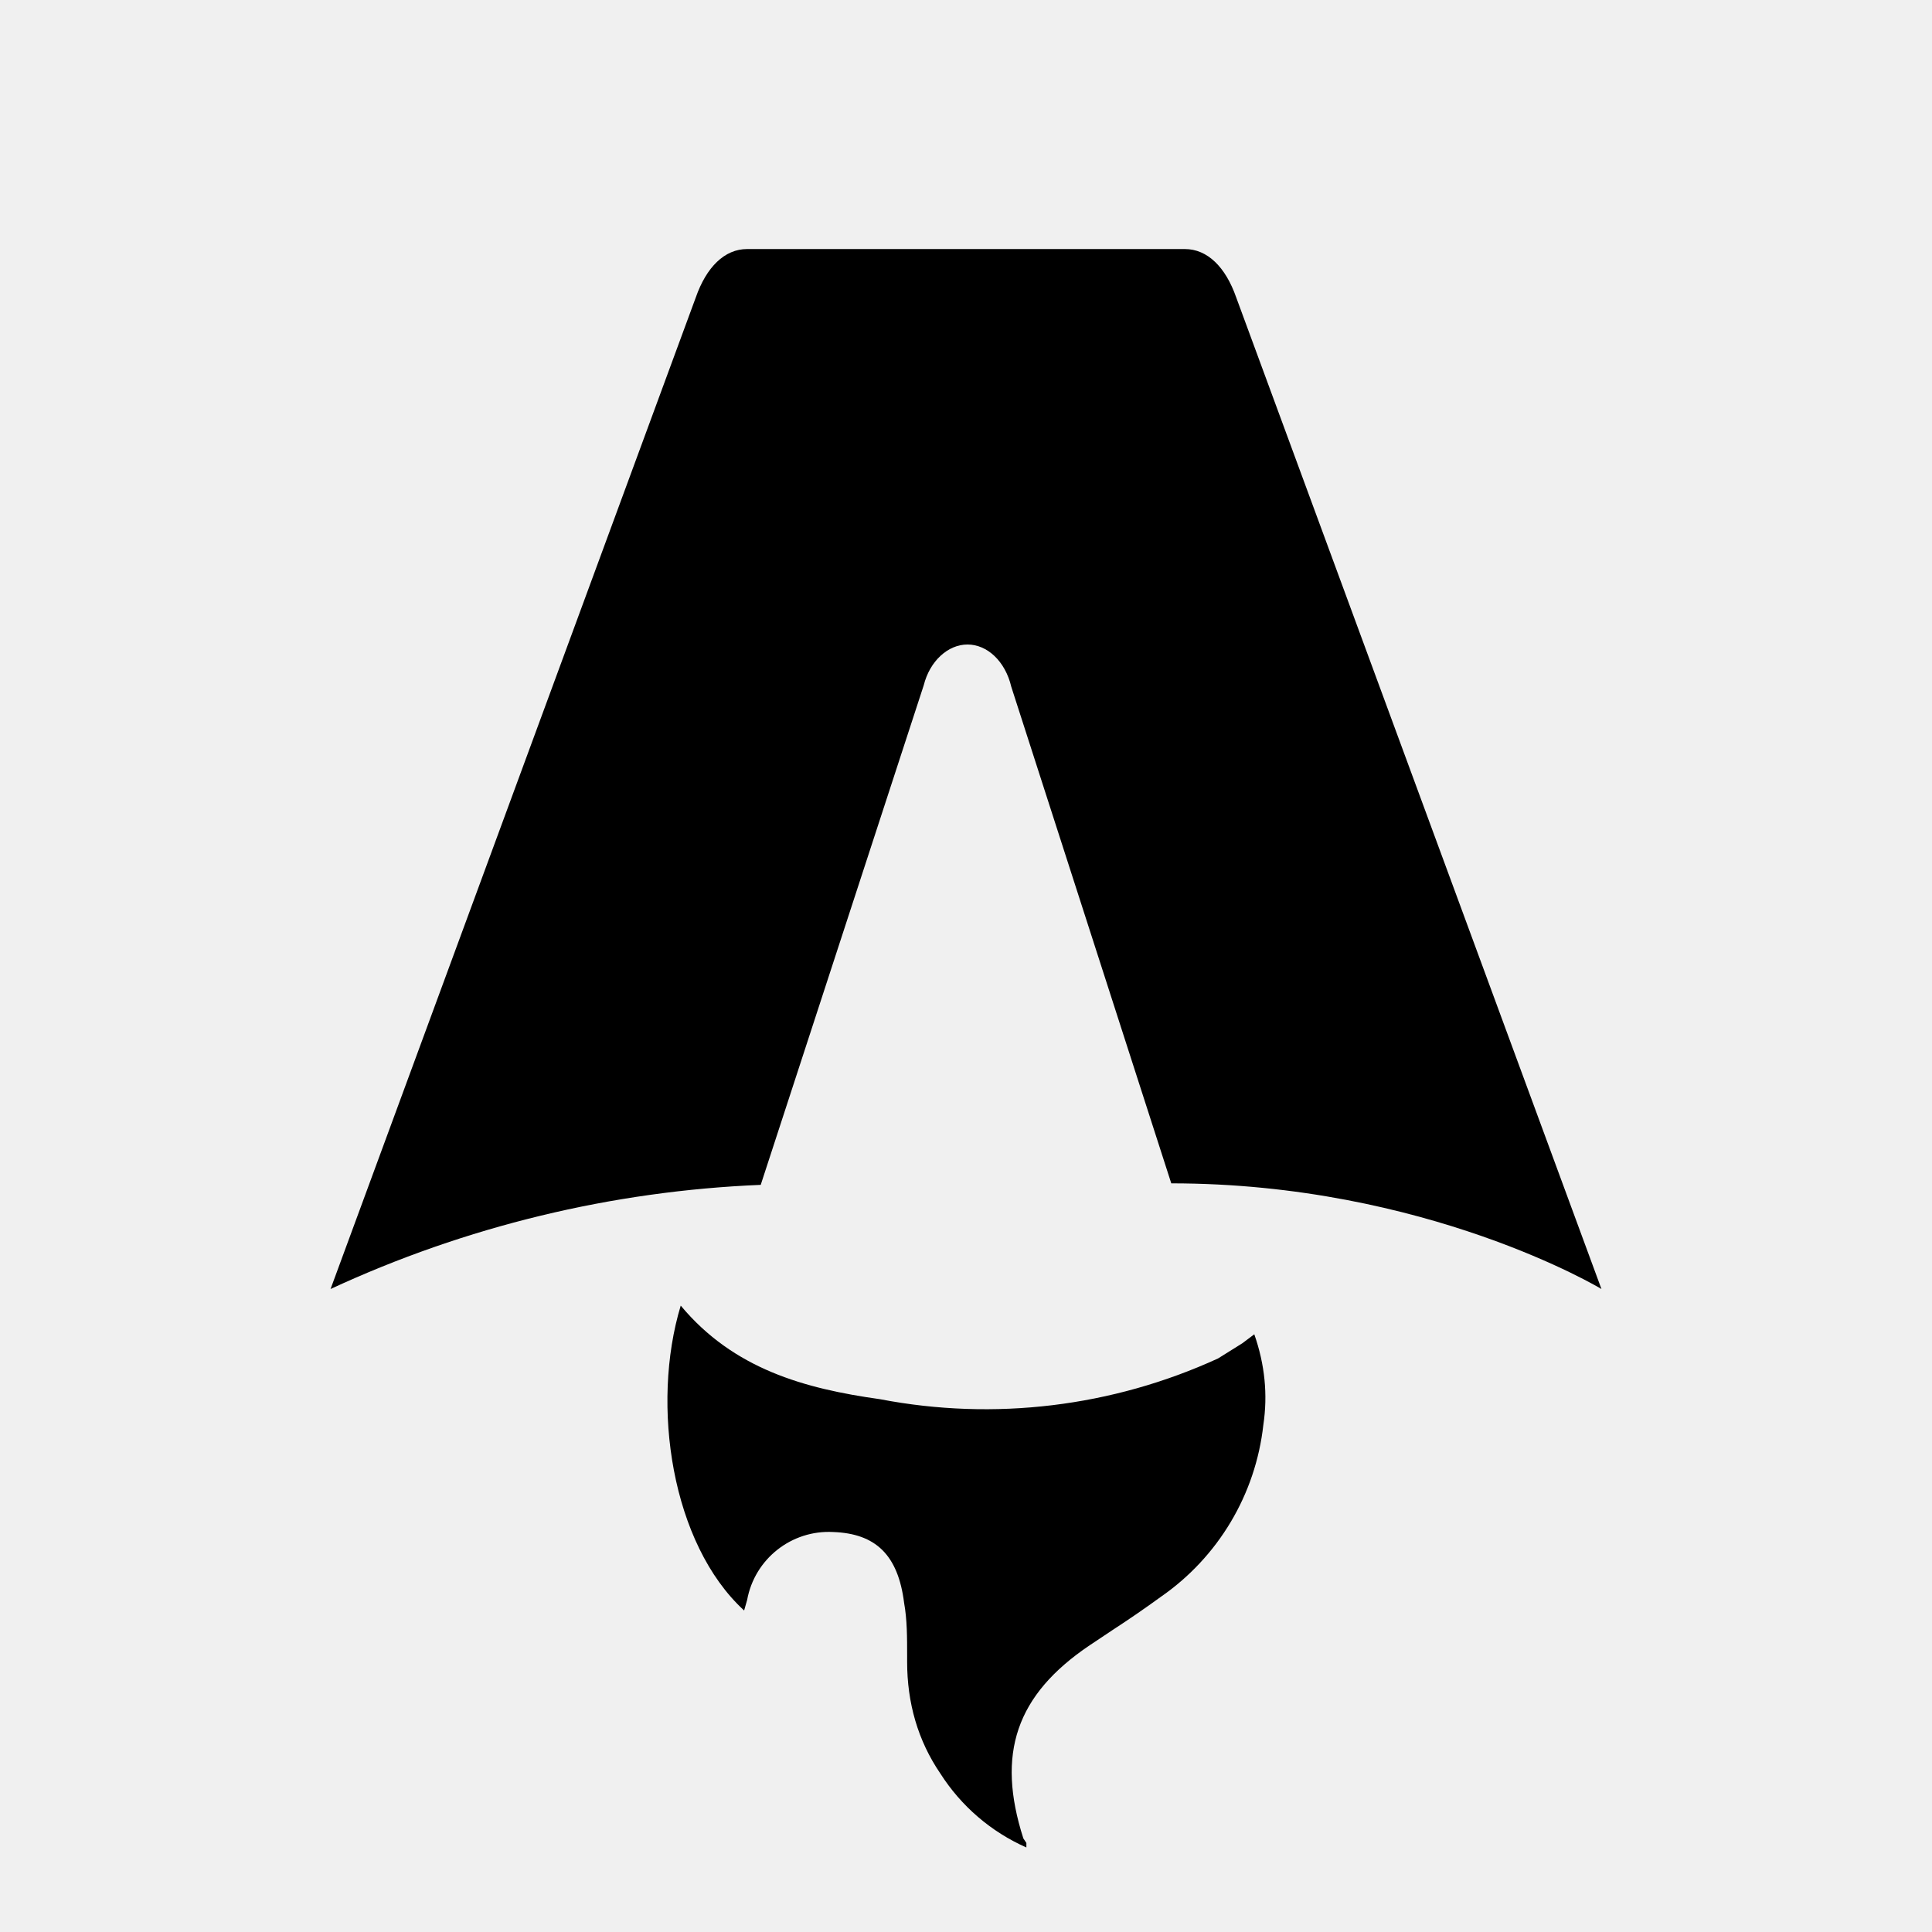
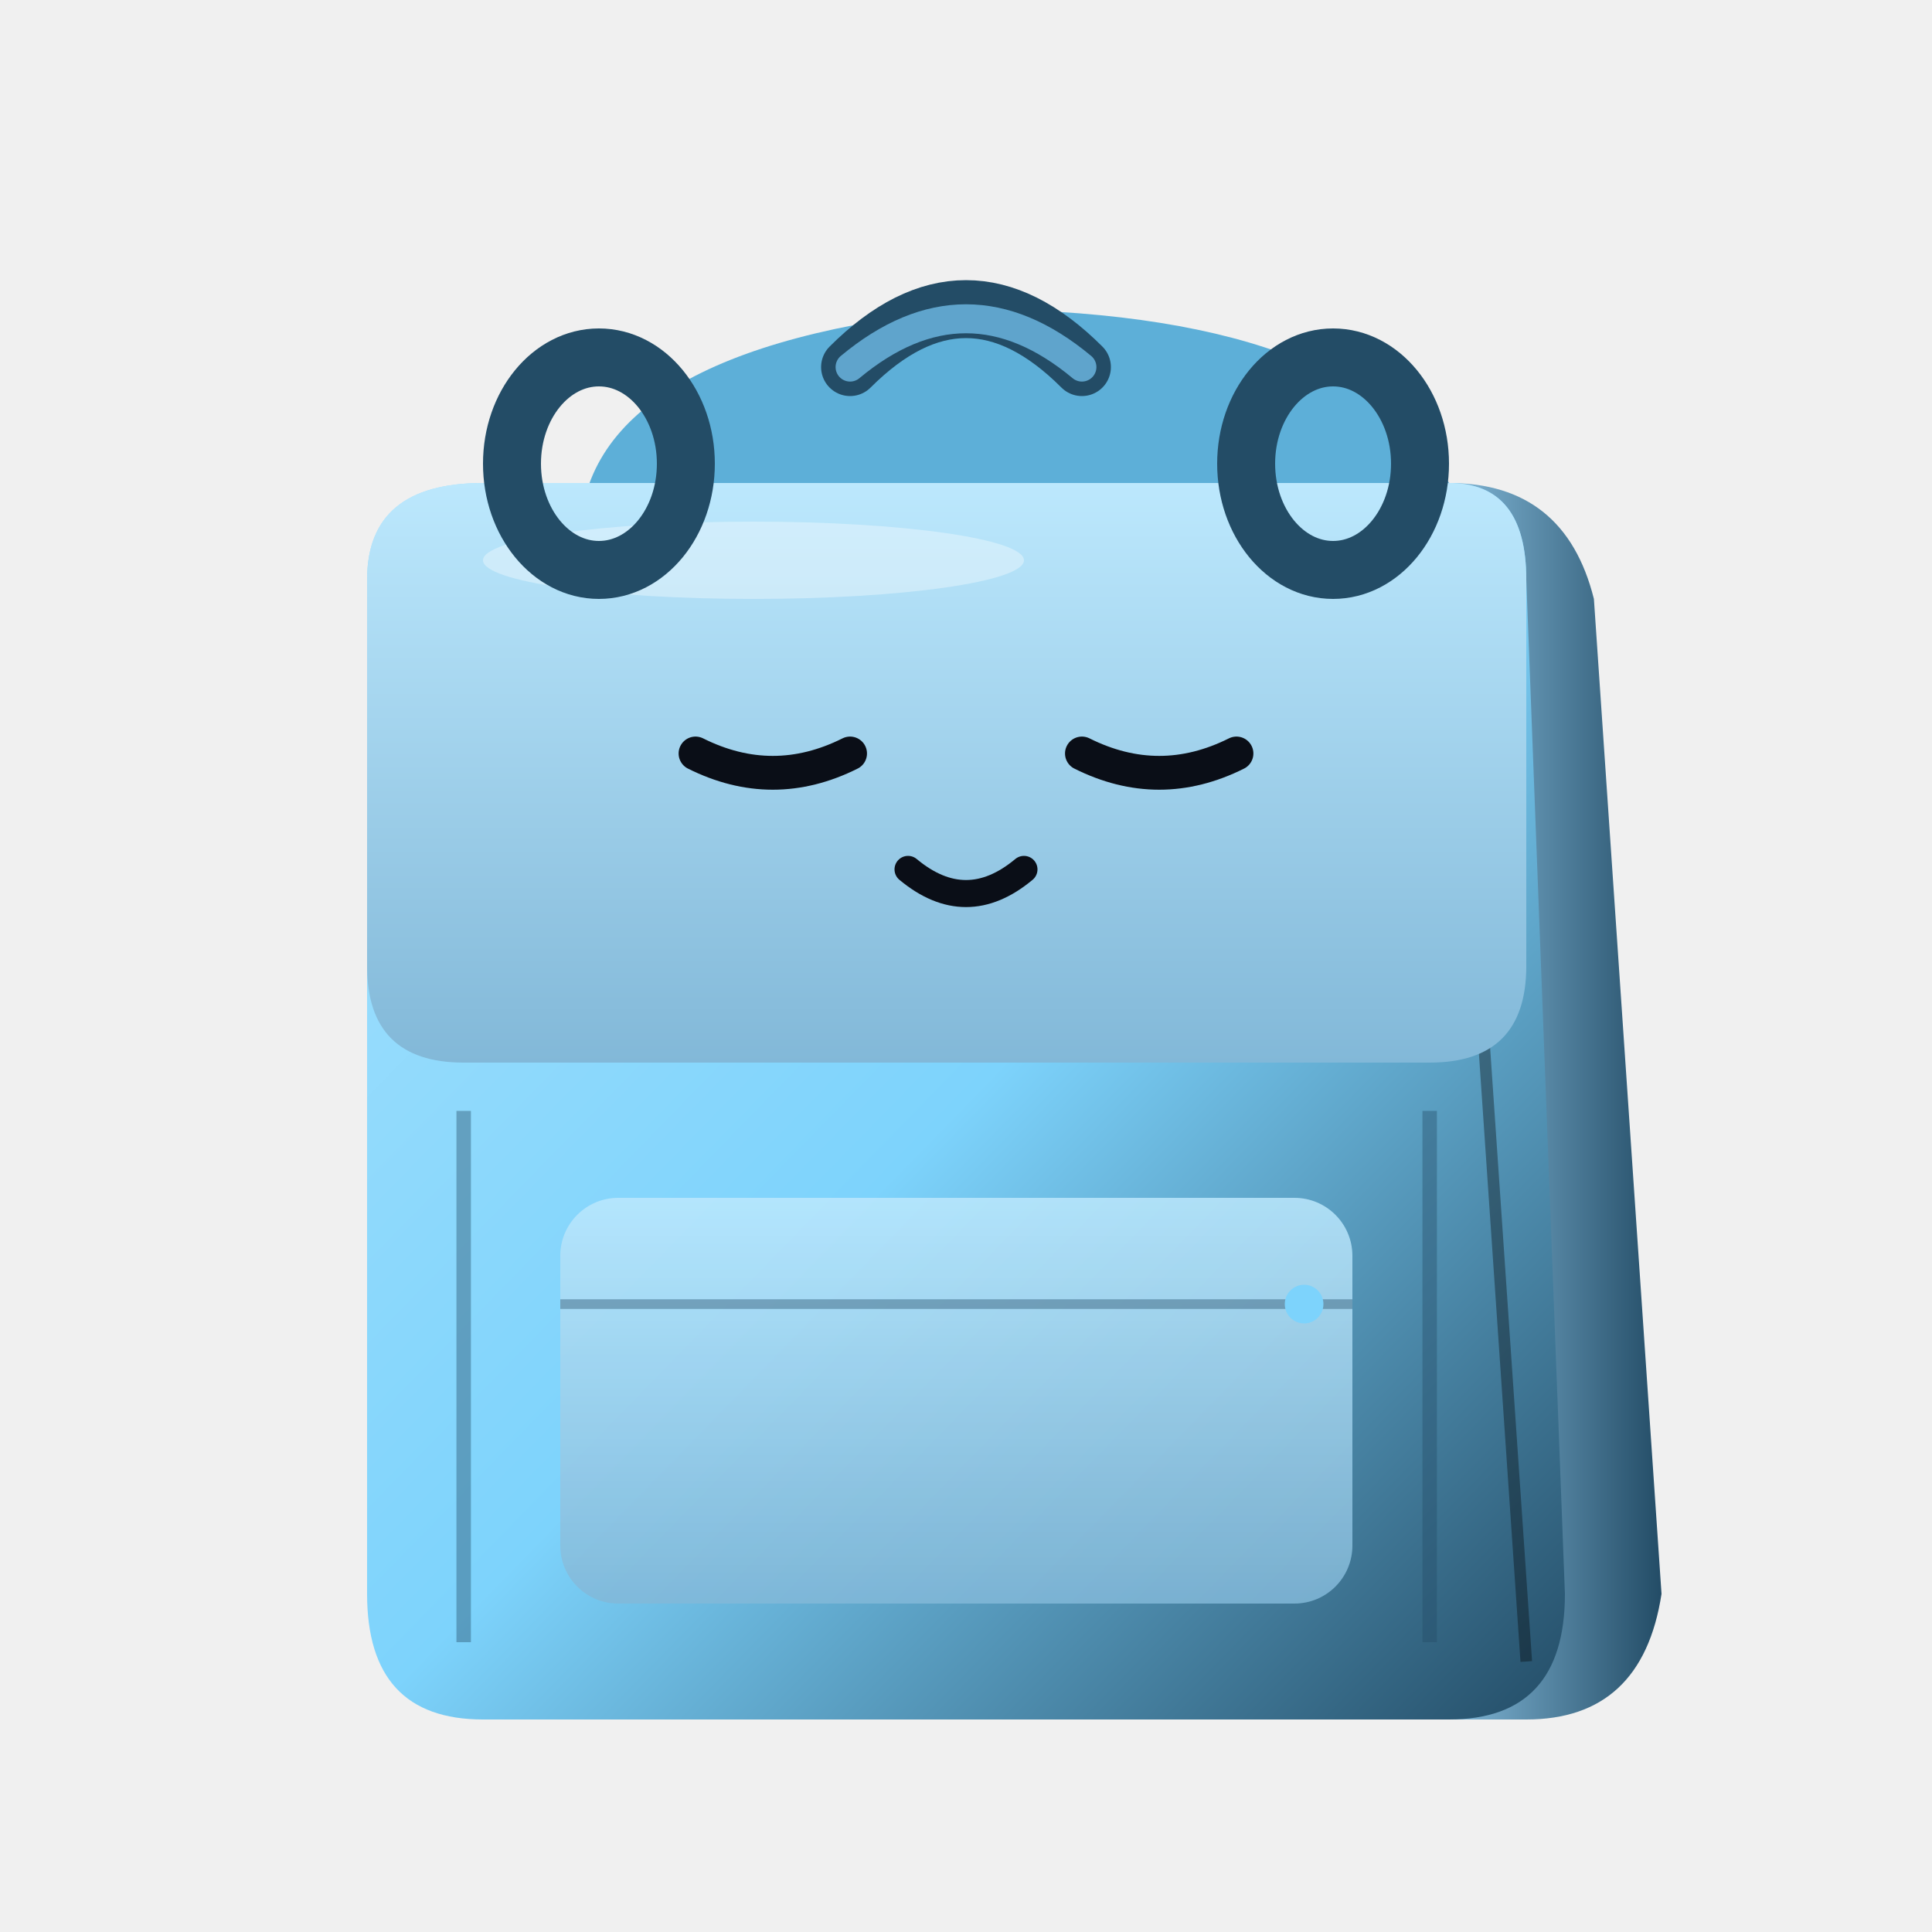
- <svg xmlns="http://www.w3.org/2000/svg" fill="none" viewBox="0 0 128 128">
-   <path d="M50.4 78.5a75.1 75.1 0 0 0-28.5 6.9l24.2-65.7c.7-2 1.9-3.2 3.4-3.2h29c1.5 0 2.7 1.2 3.4 3.2l24.2 65.7s-11.6-7-28.5-7L67 45.5c-.4-1.7-1.6-2.8-2.9-2.8-1.3 0-2.5 1.1-2.9 2.7L50.4 78.5Zm-1.1 28.2Zm-4.2-20.2c-2 6.6-.6 15.8 4.2 20.2a17.5 17.5 0 0 1 .2-.7 5.5 5.5 0 0 1 5.7-4.5c2.8.1 4.3 1.5 4.7 4.7.2 1.1.2 2.3.2 3.5v.4c0 2.7.7 5.2 2.2 7.4a13 13 0 0 0 5.7 4.9v-.3l-.2-.3c-1.8-5.6-.5-9.5 4.4-12.8l1.5-1a73 73 0 0 0 3.2-2.2 16 16 0 0 0 6.8-11.4c.3-2 .1-4-.6-6l-.8.6-1.6 1a37 37 0 0 1-22.4 2.7c-5-.7-9.7-2-13.2-6.2Z" />
-   <style>
-         path { fill: #000; }
-         @media (prefers-color-scheme: dark) {
-             path { fill: #FFF; }
-         }
-     </style>
+ <svg xmlns="http://www.w3.org/2000/svg" viewBox="0 0 200 200" fill="none">
+   <defs>
+     <linearGradient id="bg" x1="0" y1="0" x2="1" y2="1">
+       <stop offset="0" stop-color="#a8e2fd" />
+       <stop offset="0.5" stop-color="#7dd3fc" />
+       <stop offset="1" stop-color="#234c66" />
+     </linearGradient>
+     <linearGradient id="side" x1="0" y1="0" x2="1" y2="0">
+       <stop offset="0" stop-color="#82b8d8" />
+       <stop offset="1" stop-color="#234c66" />
+     </linearGradient>
+     <linearGradient id="flap" x1="0" y1="0" x2="0" y2="1">
+       <stop offset="0" stop-color="#bce8fd" />
+       <stop offset="1" stop-color="#82b8d8" />
+     </linearGradient>
+   </defs>
+   <path d="M 150 50 Q 162 50 165 62 L 172 165 Q 170 178 158 178 L 150 178 Z" fill="url(#side)" />
+   <path d="M 60 56 Q 60 36 100 32 Q 140 32 150 50 L 150 60 L 60 60 Z" fill="#5dafd8" />
+   <path d="M 88 38 Q 100 26 112 38" stroke="#234c66" stroke-width="6" fill="none" stroke-linecap="round" />
+   <path d="M 88 38 Q 100 28 112 38" stroke="#5fa4cc" stroke-width="3" fill="none" stroke-linecap="round" />
+   <path d="M 38 60 Q 38 50 50 50 L 150 50 Q 158 50 158 60 L 162 165 Q 162 178 150 178 L 50 178 Q 38 178 38 165 Z" fill="url(#bg)" />
+   <line x1="150" y1="55" x2="158" y2="172" stroke="rgba(0,0,0,0.35)" stroke-width="1.2" />
+   <path d="M 38 60 Q 38 50 50 50 L 150 50 Q 158 50 158 60 L 158 100 Q 158 110 148 110 L 48 110 Q 38 110 38 100 Z" fill="url(#flap)" />
+   <ellipse cx="78" cy="58" rx="28" ry="4" fill="rgba(255,255,255,0.35)" />
+   <rect x="58" y="124" width="82" height="42" rx="6" fill="url(#flap)" opacity="0.85" />
+   <line x1="58" y1="135" x2="140" y2="135" stroke="#234c66" stroke-width="1" opacity="0.4" />
+   <circle cx="135" cy="135" r="2" fill="#7dd3fc" />
+   <line x1="48" y1="115" x2="48" y2="170" stroke="#234c66" stroke-width="1.5" opacity="0.4" />
+   <line x1="148" y1="115" x2="148" y2="170" stroke="#234c66" stroke-width="1.5" opacity="0.4" />
+   <ellipse cx="62" cy="48" rx="9" ry="11" fill="none" stroke="#234c66" stroke-width="6" stroke-linecap="round" />
+   <ellipse cx="138" cy="48" rx="9" ry="11" fill="none" stroke="#234c66" stroke-width="6" stroke-linecap="round" />
+   <path d="M 72 78 Q 80 82 88 78" stroke="#0a0e17" stroke-width="3.5" fill="none" stroke-linecap="round" />
+   <path d="M 112 78 Q 120 82 128 78" stroke="#0a0e17" stroke-width="3.5" fill="none" stroke-linecap="round" />
+   <path d="M 94 90 Q 100 95 106 90" stroke="#0a0e17" stroke-width="2.8" fill="none" stroke-linecap="round" />
</svg>
